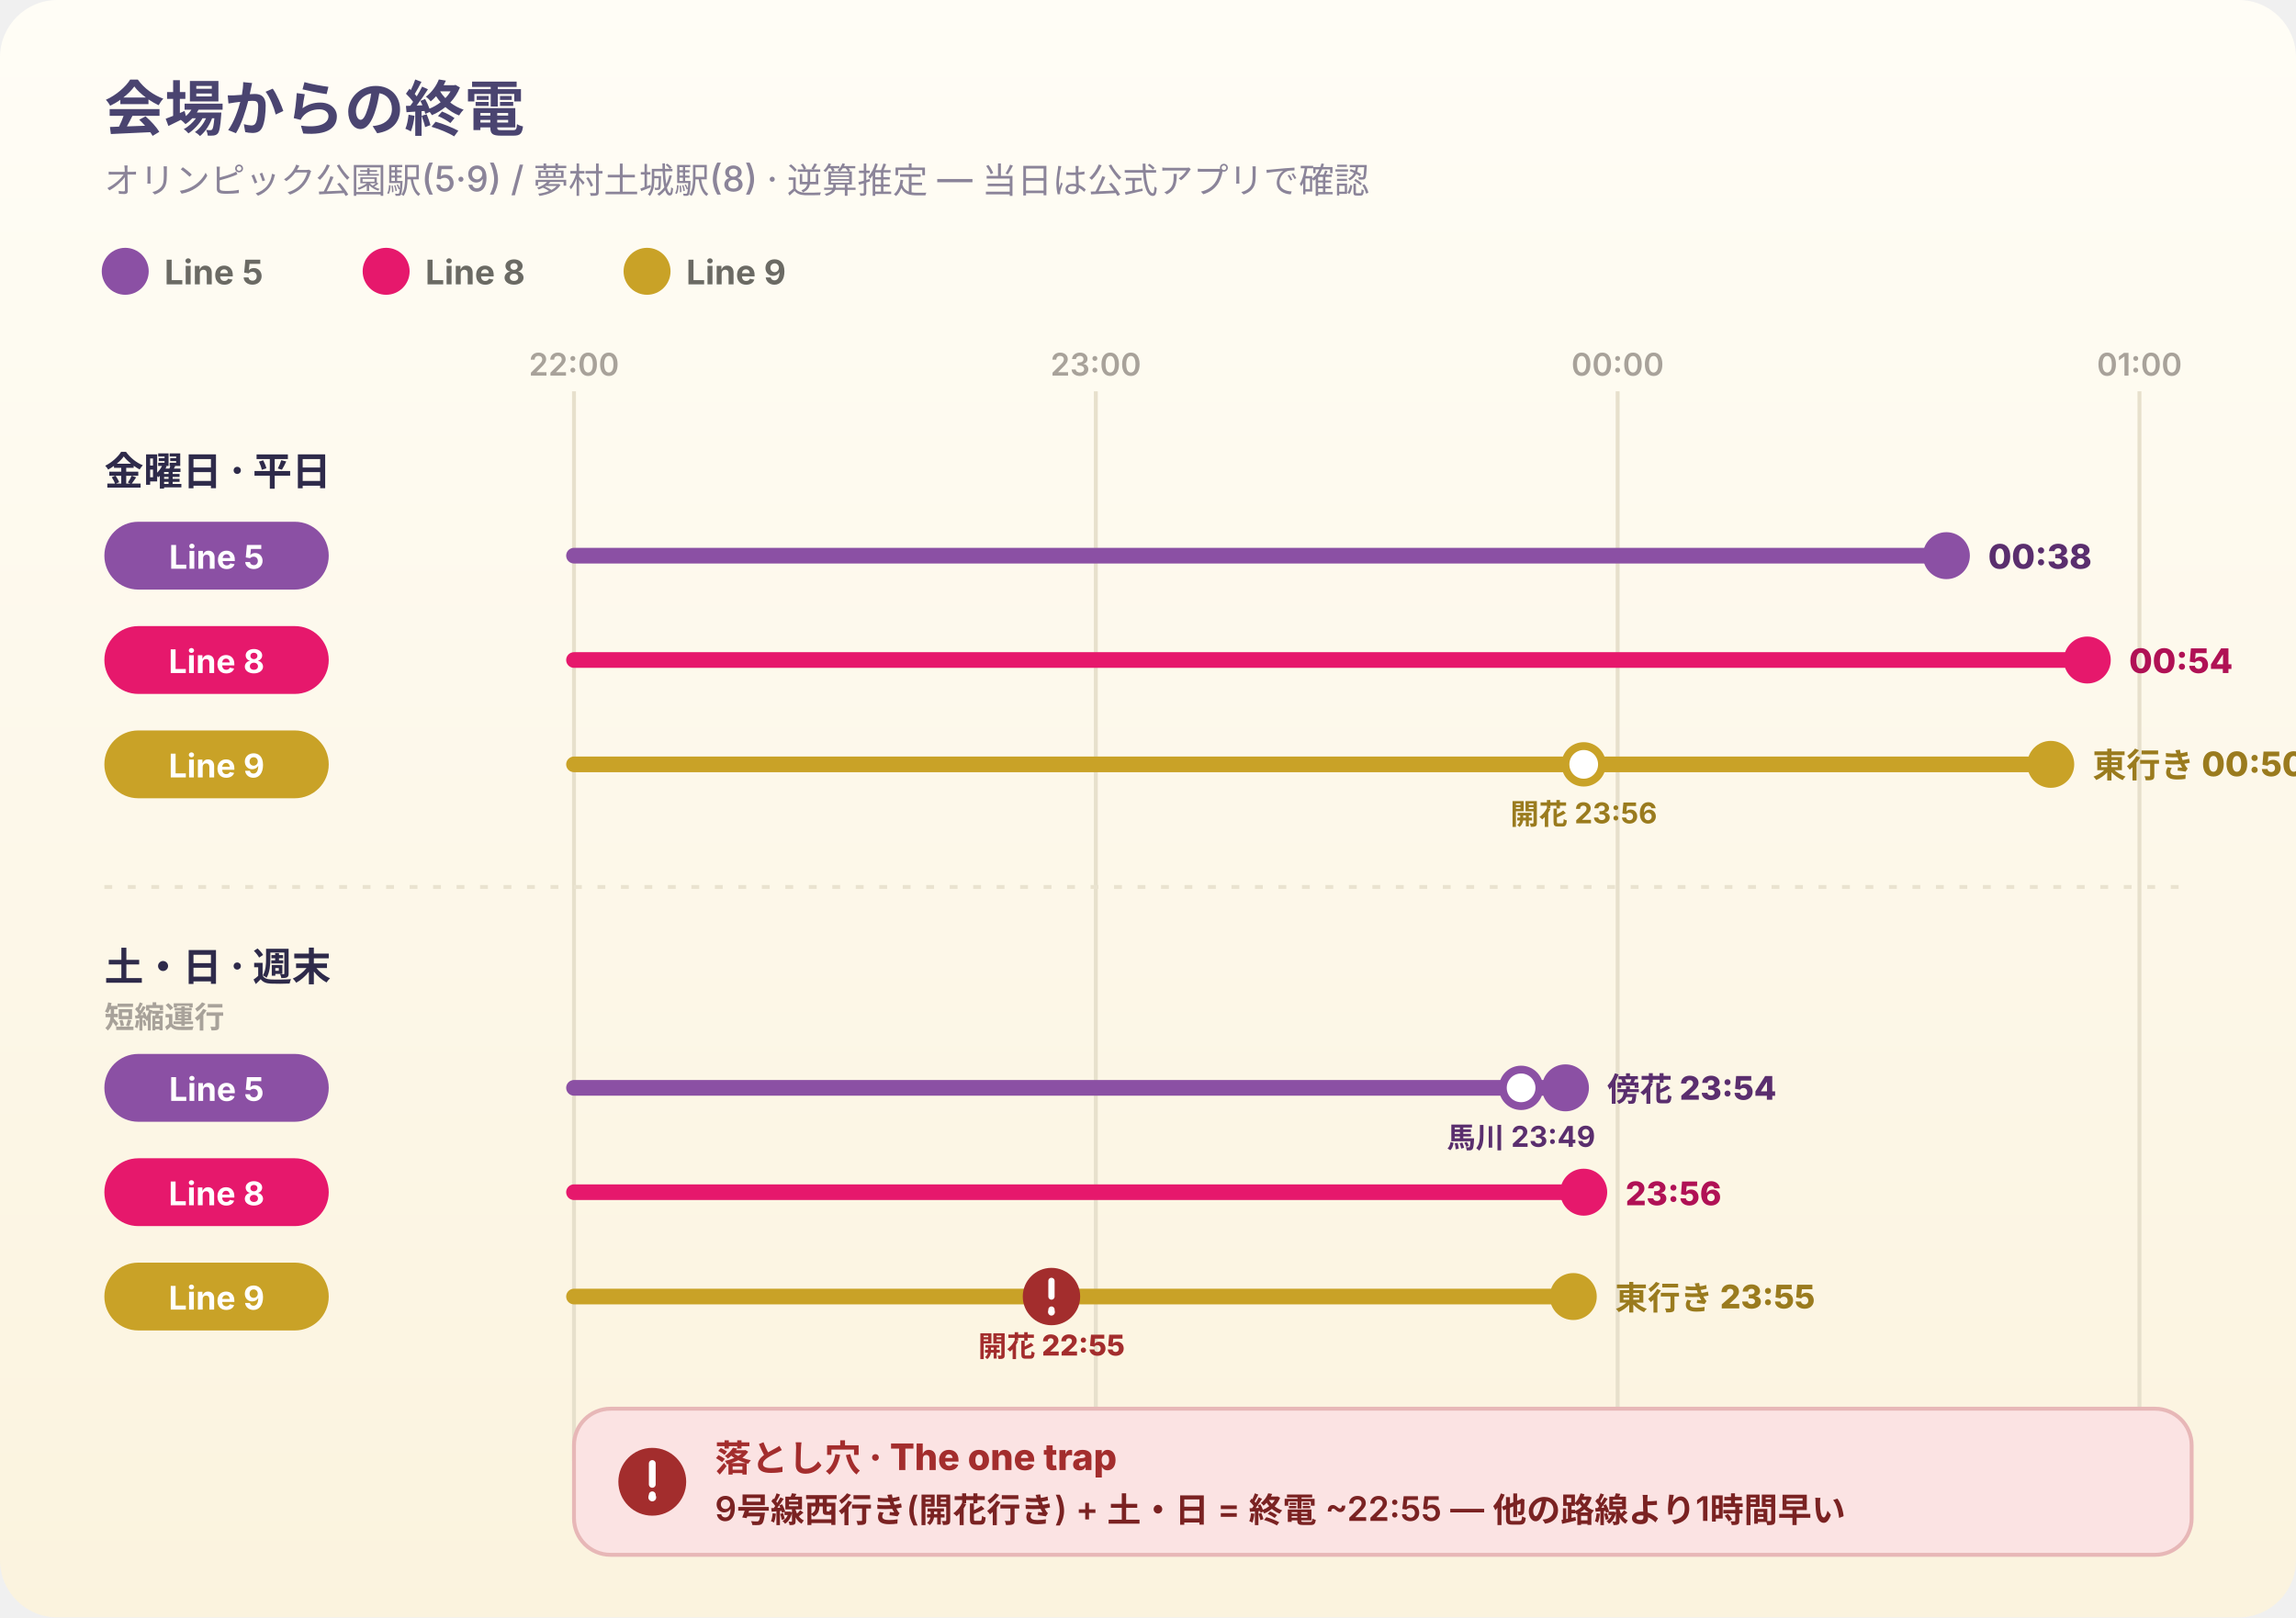
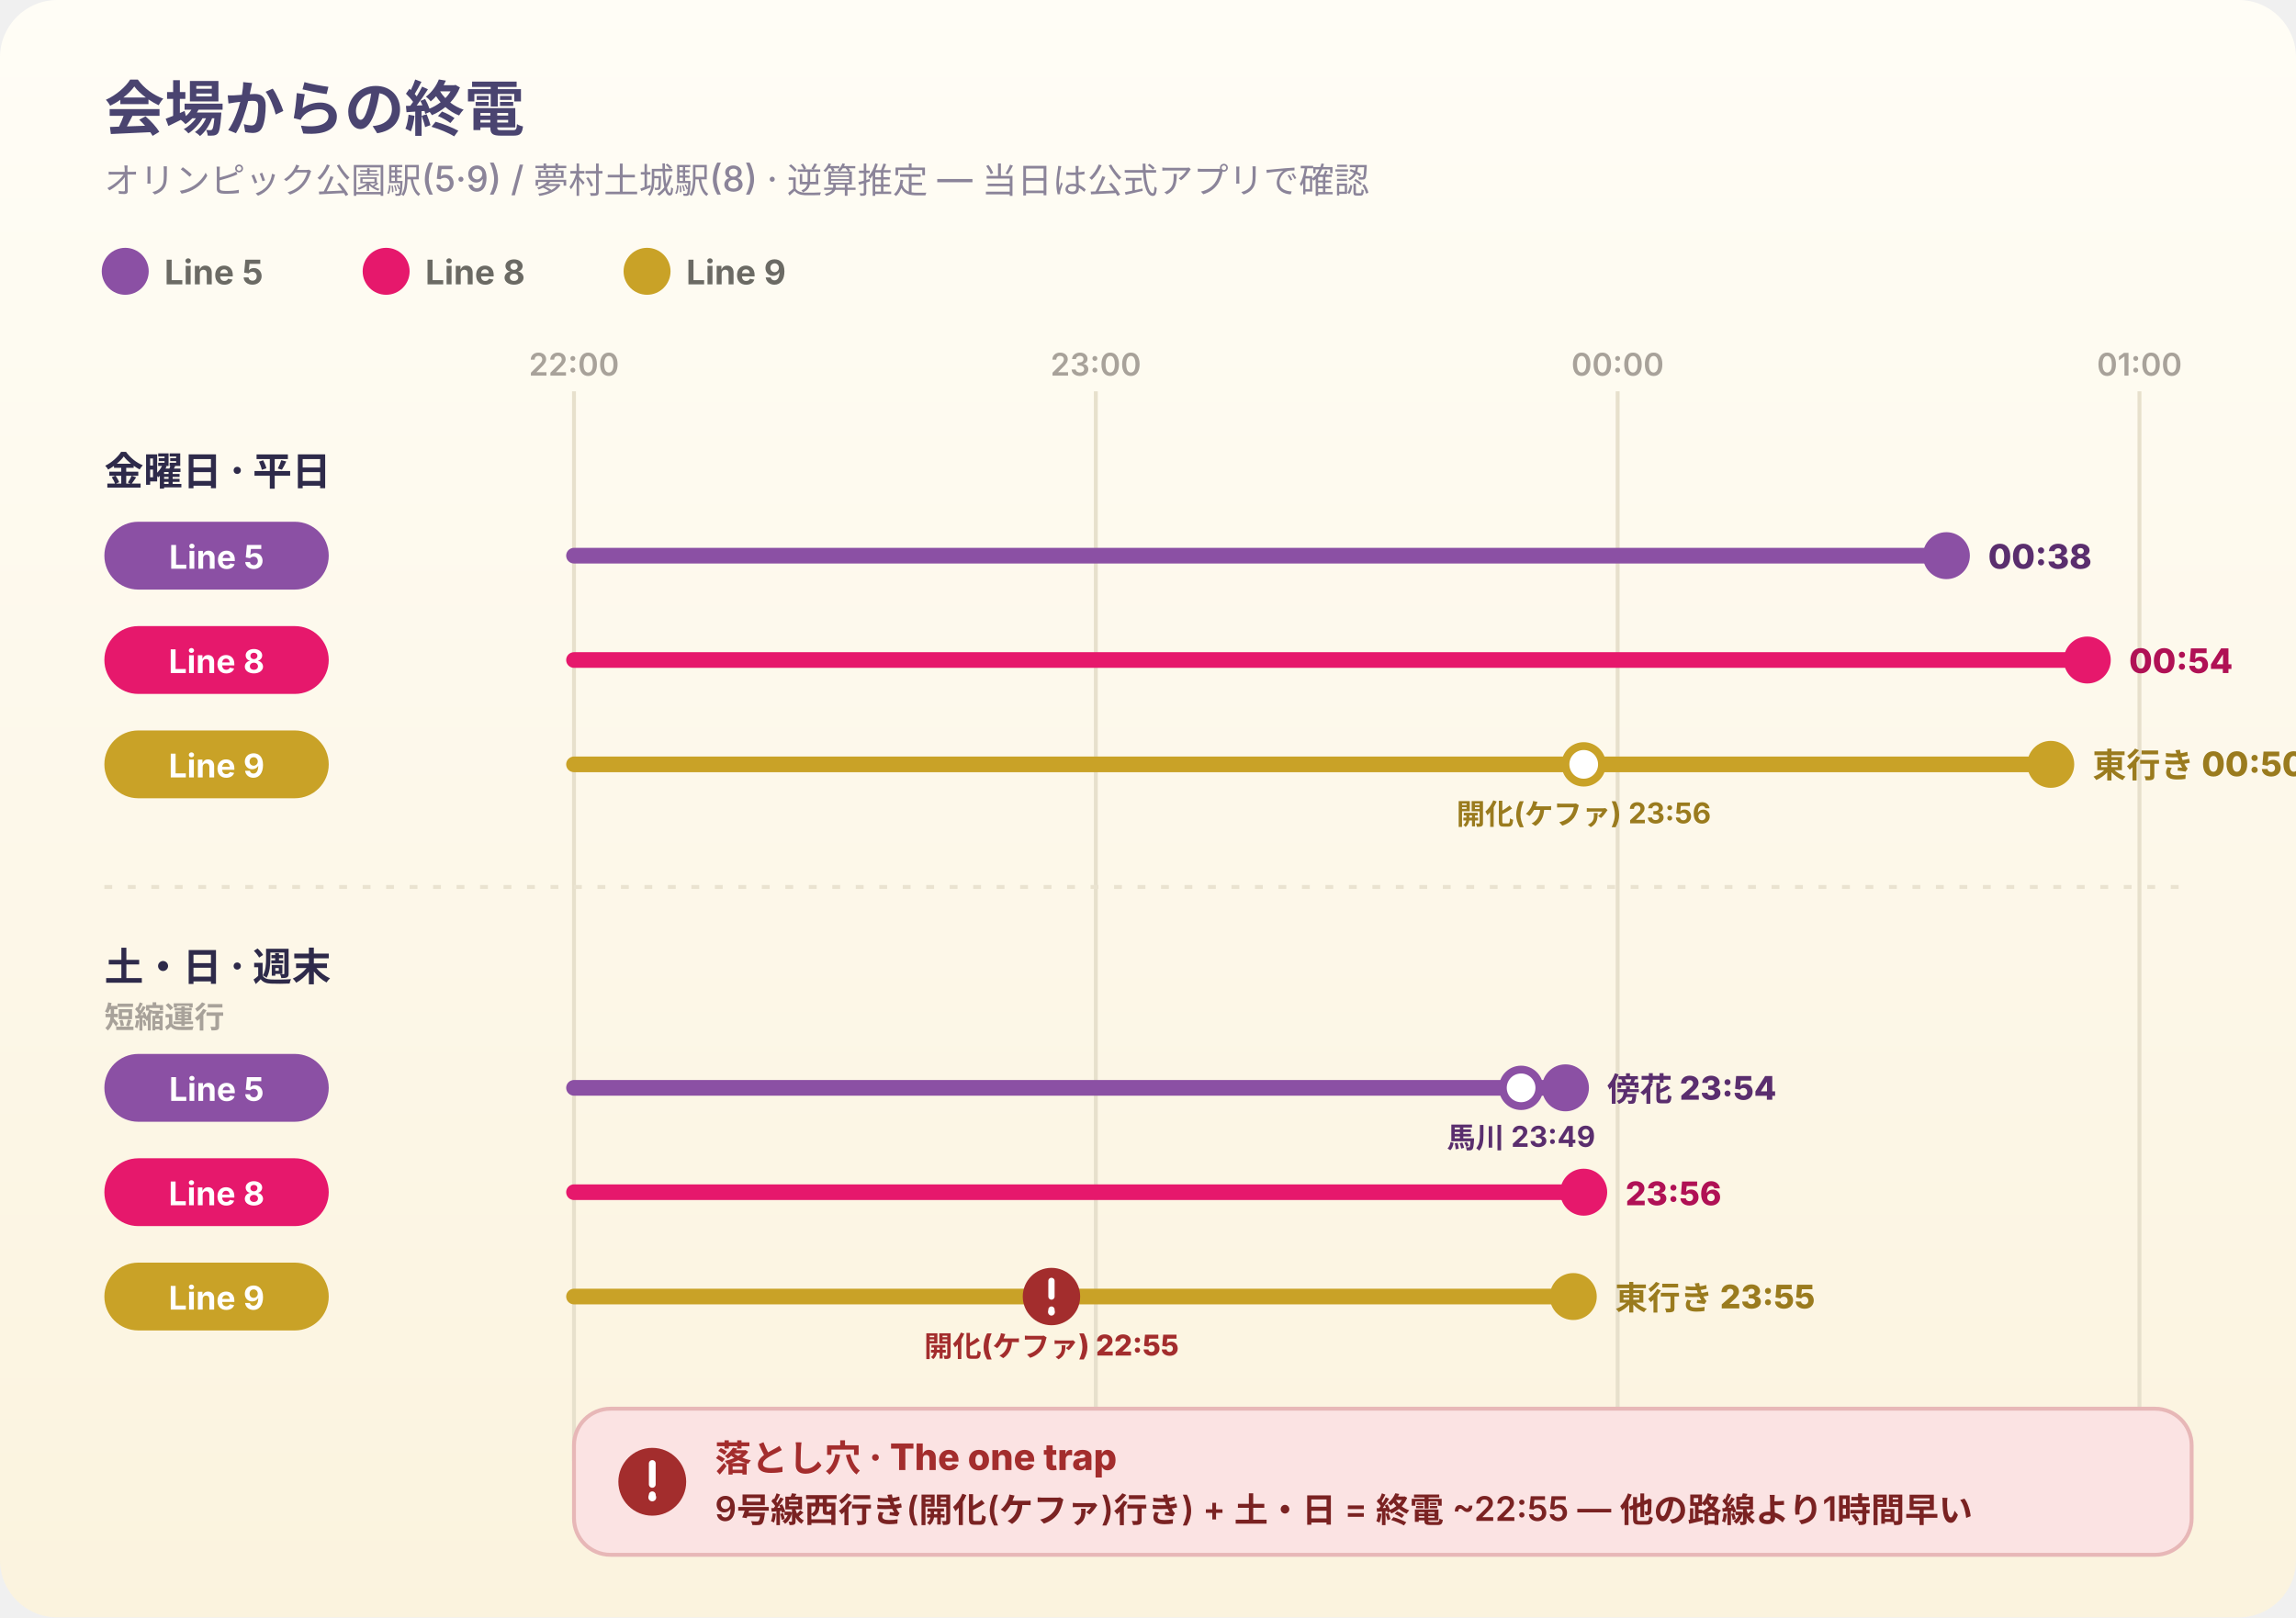
<svg xmlns="http://www.w3.org/2000/svg" viewBox="0 0 880 620" width="880" height="620" role="img" aria-label="Last train timeline from the venue, weekday vs weekend">
  <defs>
    <linearGradient id="lt-bg" x1="0" y1="0" x2="0" y2="1">
      <stop offset="0" stop-color="#FFFDF6" />
      <stop offset="1" stop-color="#FBF3DE" />
    </linearGradient>
    <filter id="lt-sh" x="-30%" y="-30%" width="160%" height="160%">
      <feDropShadow dx="0" dy="2" stdDeviation="4" flood-color="#4A4470" flood-opacity="0.14" />
    </filter>
    <style>@media (prefers-color-scheme: dark){.svg-panel{fill:#1c1b22!important}.svg-card{fill:#262430!important}.svg-tx{fill:#d6d3cb!important}}</style>
  </defs>
  <rect x="0" y="0" width="880" height="620" rx="22" fill="url(#lt-bg)" class="svg-panel" />
  <text x="40" y="50" font-family="-apple-system,'Hiragino Sans','Yu Gothic','Segoe UI',Roboto,sans-serif" font-size="23" font-weight="800" fill="#4A4470" class="svg-tx">会場からの終電</text>
  <text x="40" y="74" font-family="-apple-system,'Hiragino Sans',sans-serif" font-size="13.5" font-weight="500" fill="#8B8499" class="svg-tx">オリンピック公園駅(5·9) / 夢村土城駅(8) · 逆算推定 — 当日は公式アプリで確認</text>
  <g font-family="-apple-system,sans-serif" font-size="13" font-weight="700">
    <circle cx="48" cy="104" r="9" fill="#8B50A4" />
    <text x="63" y="109" fill="#6B6A64" class="svg-tx">Line 5</text>
    <circle cx="148" cy="104" r="9" fill="#E6186C" />
    <text x="163" y="109" fill="#6B6A64" class="svg-tx">Line 8</text>
    <circle cx="248" cy="104" r="9" fill="#C9A227" />
    <text x="263" y="109" fill="#6B6A64" class="svg-tx">Line 9</text>
  </g>
  <g font-family="-apple-system,sans-serif" font-size="12" font-weight="600" fill="#A8A29A">
    <line x1="220" y1="150" x2="220" y2="560" stroke="#E7E0CC" stroke-width="1.5" />
    <line x1="420" y1="150" x2="420" y2="560" stroke="#E7E0CC" stroke-width="1.5" />
    <line x1="620" y1="150" x2="620" y2="560" stroke="#E7E0CC" stroke-width="1.5" />
    <line x1="820" y1="150" x2="820" y2="560" stroke="#E7E0CC" stroke-width="1.5" />
    <text x="220" y="144" text-anchor="middle">22:00</text>
    <text x="420" y="144" text-anchor="middle">23:00</text>
    <text x="620" y="144" text-anchor="middle">00:00</text>
    <text x="820" y="144" text-anchor="middle">01:00</text>
  </g>
  <text x="40" y="186" font-family="-apple-system,'Hiragino Sans',sans-serif" font-size="15" font-weight="800" fill="#2E2A4A">金曜日 · 平日</text>
  <g font-family="-apple-system,sans-serif">
    <rect x="40" y="200" width="86" height="26" rx="13" fill="#8B50A4" />
    <text x="83" y="218" text-anchor="middle" font-size="12.5" font-weight="700" fill="#fff">Line 5</text>
    <line x1="220" y1="213" x2="746" y2="213" stroke="#8B50A4" stroke-width="6" stroke-linecap="round" />
    <circle cx="746" cy="213" r="9" fill="#8B50A4" />
    <text x="762" y="218" font-size="13" font-weight="800" fill="#5A2E6E">00:38</text>
  </g>
  <g font-family="-apple-system,sans-serif">
    <rect x="40" y="240" width="86" height="26" rx="13" fill="#E6186C" />
    <text x="83" y="258" text-anchor="middle" font-size="12.5" font-weight="700" fill="#fff">Line 8</text>
    <line x1="220" y1="253" x2="800" y2="253" stroke="#E6186C" stroke-width="6" stroke-linecap="round" />
    <circle cx="800" cy="253" r="9" fill="#E6186C" />
    <text x="816" y="258" font-size="13" font-weight="800" fill="#B01155">00:54</text>
  </g>
  <g font-family="-apple-system,'Hiragino Sans',sans-serif">
    <rect x="40" y="280" width="86" height="26" rx="13" fill="#C9A227" />
    <text x="83" y="298" text-anchor="middle" font-size="12.5" font-weight="700" fill="#fff">Line 9</text>
    <line x1="220" y1="293" x2="786" y2="293" stroke="#C9A227" stroke-width="6" stroke-linecap="round" />
    <circle cx="607" cy="293" r="7" fill="#fff" stroke="#C9A227" stroke-width="3" />
-     <text x="607" y="316" text-anchor="middle" font-size="11" font-weight="700" fill="#9A7B1E">開花 23:56</text>
+     <text x="607" y="316" text-anchor="middle" font-size="11" font-weight="700" fill="#9A7B1E">開化(ケファ) 23:56</text>
    <circle cx="786" cy="293" r="9" fill="#C9A227" />
    <text x="802" y="298" font-size="13" font-weight="800" fill="#9A7B1E">東行き 00:50</text>
  </g>
  <line x1="40" y1="340" x2="840" y2="340" stroke="#EAE3D0" stroke-width="1.5" stroke-dasharray="3 6" />
  <text x="40" y="376" font-family="-apple-system,'Hiragino Sans',sans-serif" font-size="15" font-weight="800" fill="#2E2A4A">土・日 · 週末</text>
  <text x="40" y="394" font-family="-apple-system,'Hiragino Sans',sans-serif" font-size="11.5" font-weight="600" fill="#A8A29A" class="svg-tx">短縮運行</text>
  <g font-family="-apple-system,'Hiragino Sans',sans-serif">
    <rect x="40" y="404" width="86" height="26" rx="13" fill="#8B50A4" />
    <text x="83" y="422" text-anchor="middle" font-size="12.5" font-weight="700" fill="#fff">Line 5</text>
    <line x1="220" y1="417" x2="600" y2="417" stroke="#8B50A4" stroke-width="6" stroke-linecap="round" />
    <circle cx="583" cy="417" r="7" fill="#fff" stroke="#8B50A4" stroke-width="3" />
    <text x="583" y="440" text-anchor="middle" font-size="11" font-weight="700" fill="#5A2E6E">馬川 23:49</text>
    <circle cx="600" cy="417" r="9" fill="#8B50A4" />
    <text x="616" y="422" font-size="12.5" font-weight="800" fill="#5A2E6E">傍花 23:54</text>
  </g>
  <g font-family="-apple-system,sans-serif">
    <rect x="40" y="444" width="86" height="26" rx="13" fill="#E6186C" />
    <text x="83" y="462" text-anchor="middle" font-size="12.5" font-weight="700" fill="#fff">Line 8</text>
    <line x1="220" y1="457" x2="607" y2="457" stroke="#E6186C" stroke-width="6" stroke-linecap="round" />
    <circle cx="607" cy="457" r="9" fill="#E6186C" />
    <text x="623" y="462" font-size="12.5" font-weight="800" fill="#B01155">23:56</text>
  </g>
  <g font-family="-apple-system,'Hiragino Sans',sans-serif">
    <rect x="40" y="484" width="86" height="26" rx="13" fill="#C9A227" />
    <text x="83" y="502" text-anchor="middle" font-size="12.5" font-weight="700" fill="#fff">Line 9</text>
    <line x1="220" y1="497" x2="603" y2="497" stroke="#C9A227" stroke-width="6" stroke-linecap="round" />
    <circle cx="603" cy="497" r="9" fill="#C9A227" />
    <text x="619" y="502" font-size="12.5" font-weight="800" fill="#9A7B1E">東行き 23:55</text>
    <circle cx="403" cy="497" r="11" fill="#A32D2D" />
    <path d="M403 491 v6 M403 502 v0.5" stroke="#fff" stroke-width="2.4" stroke-linecap="round" />
    <circle cx="403" cy="503" r="1.3" fill="#fff" />
-     <text x="403" y="520" text-anchor="middle" font-size="11" font-weight="800" fill="#A32D2D">開花 22:55</text>
+     <text x="403" y="520" text-anchor="middle" font-size="11" font-weight="800" fill="#A32D2D">開化(ケファ) 22:55</text>
  </g>
  <g transform="translate(220,540)">
    <rect x="0" y="0" width="620" height="56" rx="14" fill="#FBE3E3" stroke="#E7B7B7" stroke-width="1.5" />
    <circle cx="30" cy="28" r="13" fill="#A32D2D" />
    <path d="M30 21 v8 M30 33 v0.5" stroke="#fff" stroke-width="2.6" stroke-linecap="round" />
    <circle cx="30" cy="34" r="1.5" fill="#fff" />
    <text x="54" y="24" font-family="-apple-system,'Hiragino Sans',sans-serif" font-size="14" font-weight="800" fill="#A32D2D">落とし穴 · The one trap</text>
-     <text x="54" y="43" font-family="-apple-system,'Hiragino Sans',sans-serif" font-size="13" font-weight="600" fill="#7A2222">9号線西行き(開花行き) + 土・日 = 終電 ~22:55 — 他の路線より1時間早い</text>
+     <text x="54" y="43" font-family="-apple-system,'Hiragino Sans',sans-serif" font-size="13" font-weight="600" fill="#7A2222">9号線西行き(開化(ケファ)行き) + 土・日 = 終電 ~22:55 — 他の路線より1時間早い</text>
  </g>
</svg>
